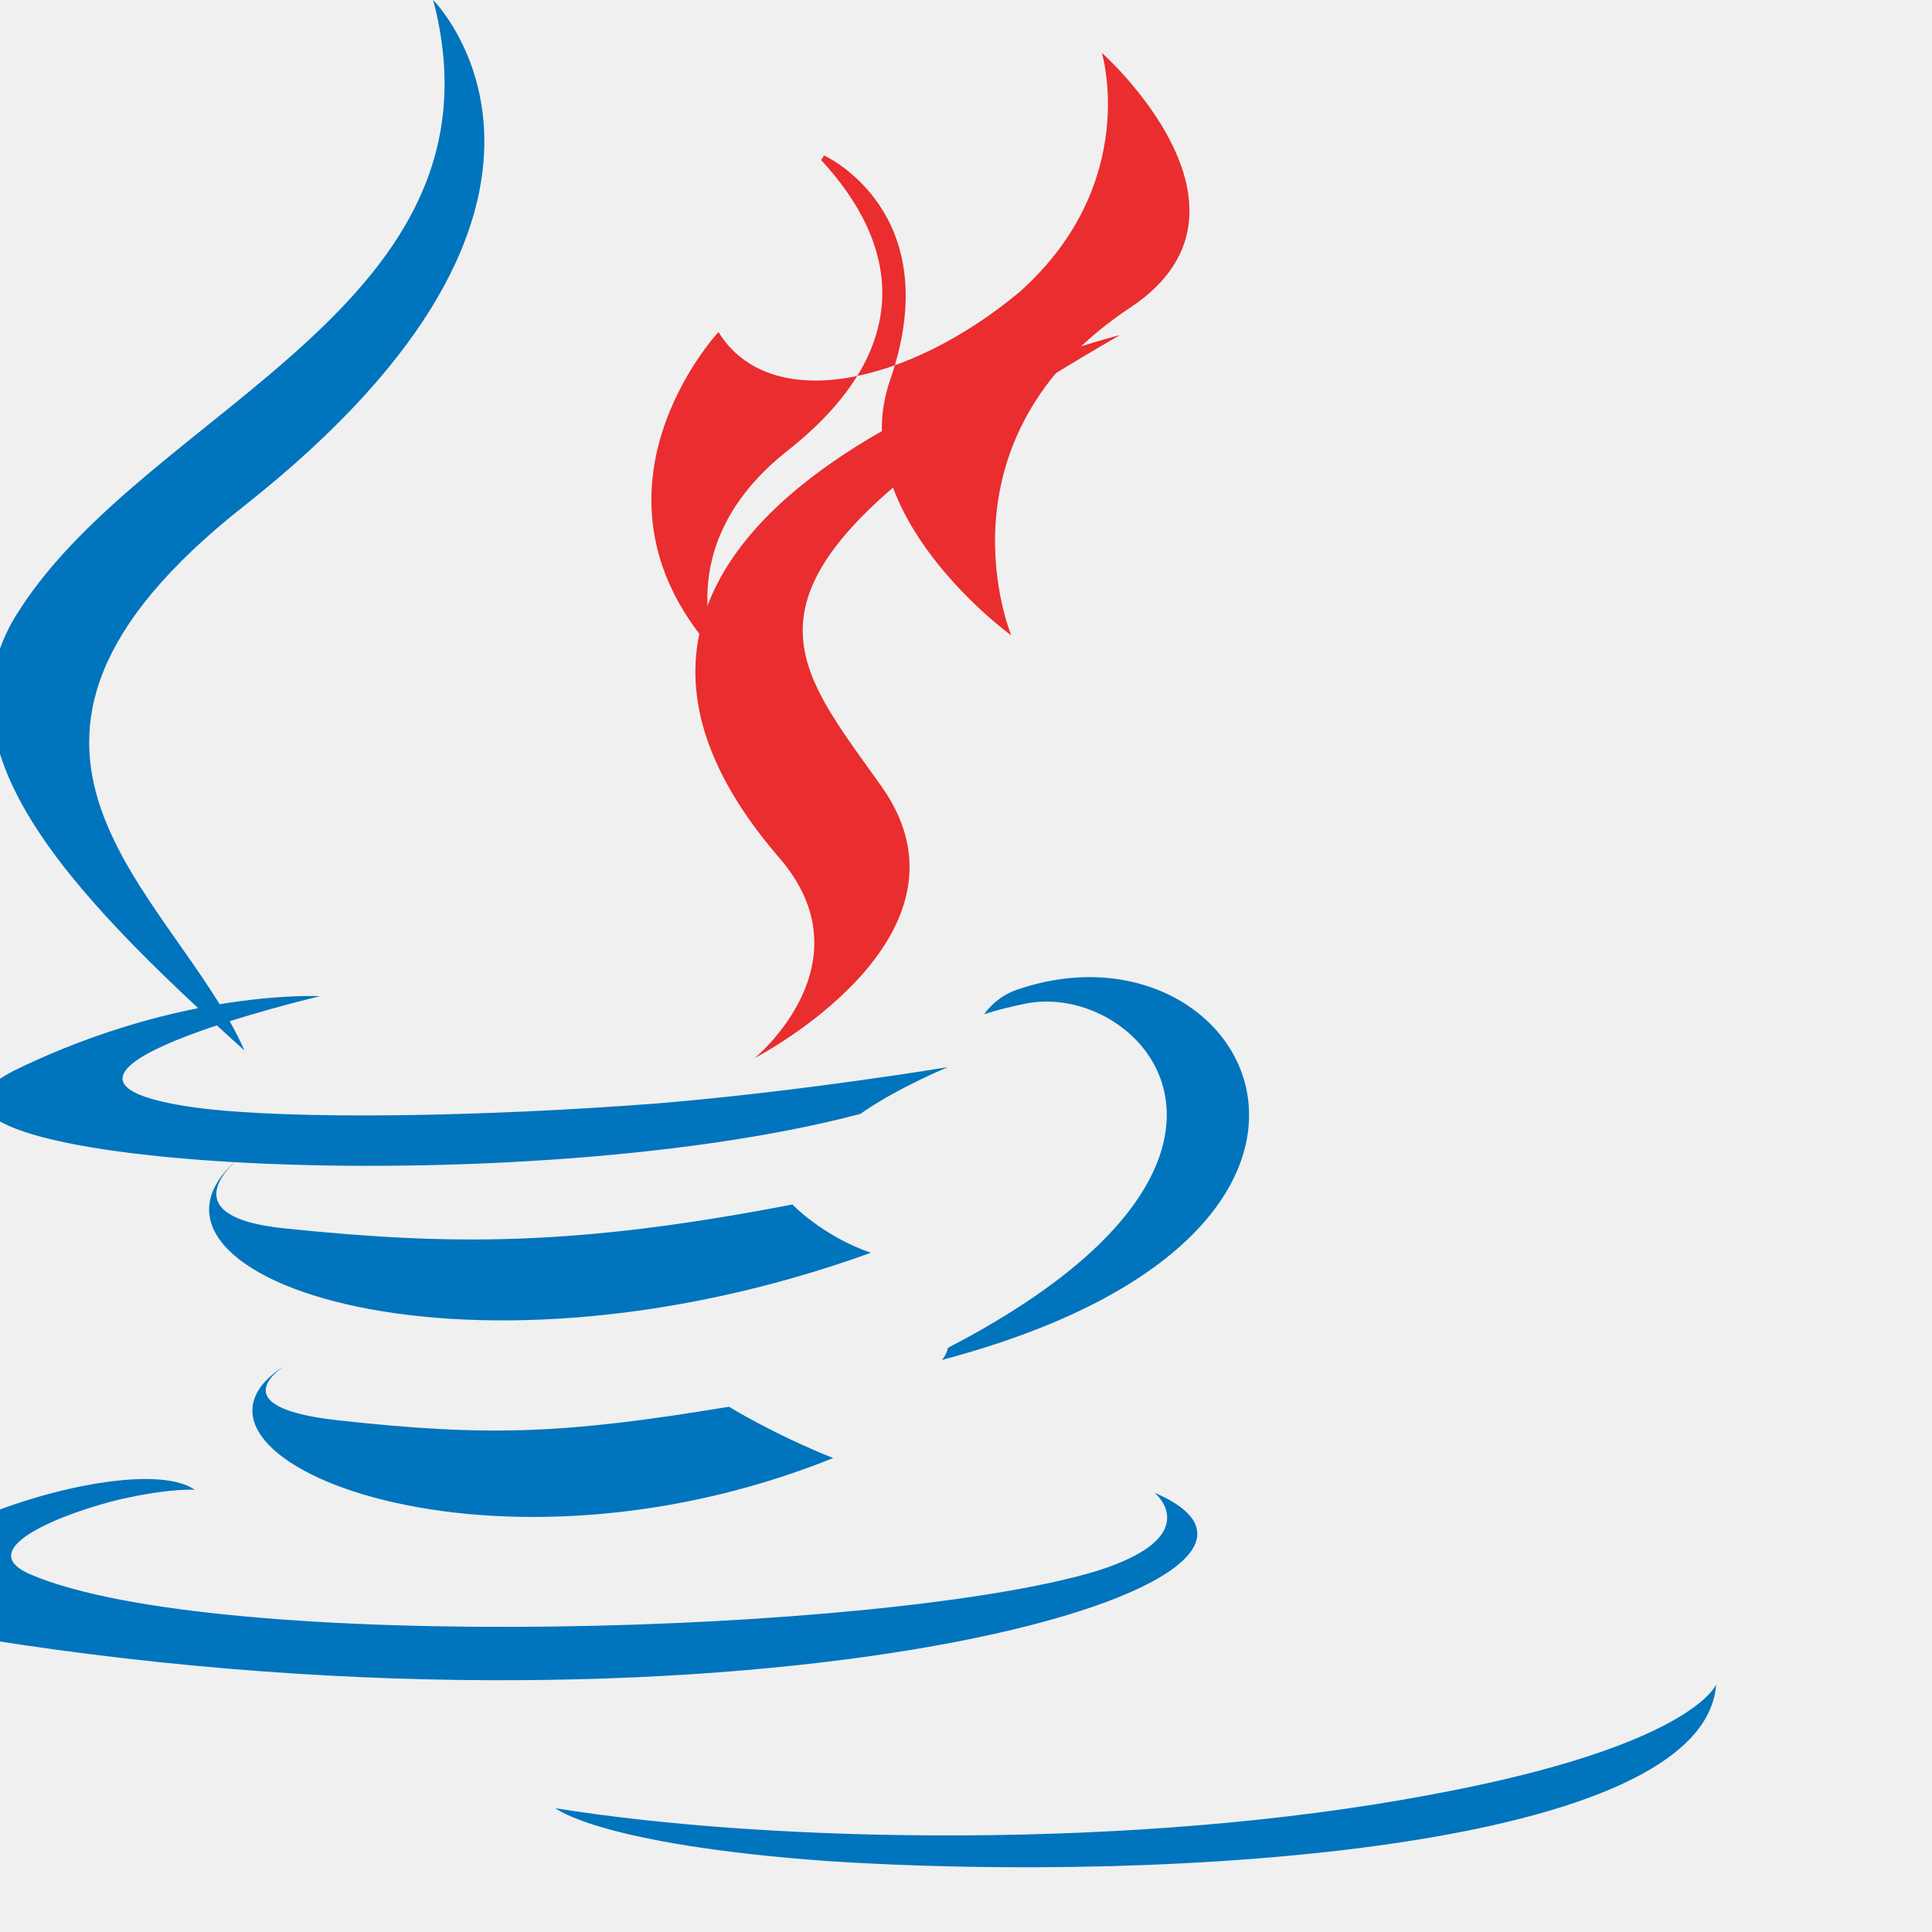
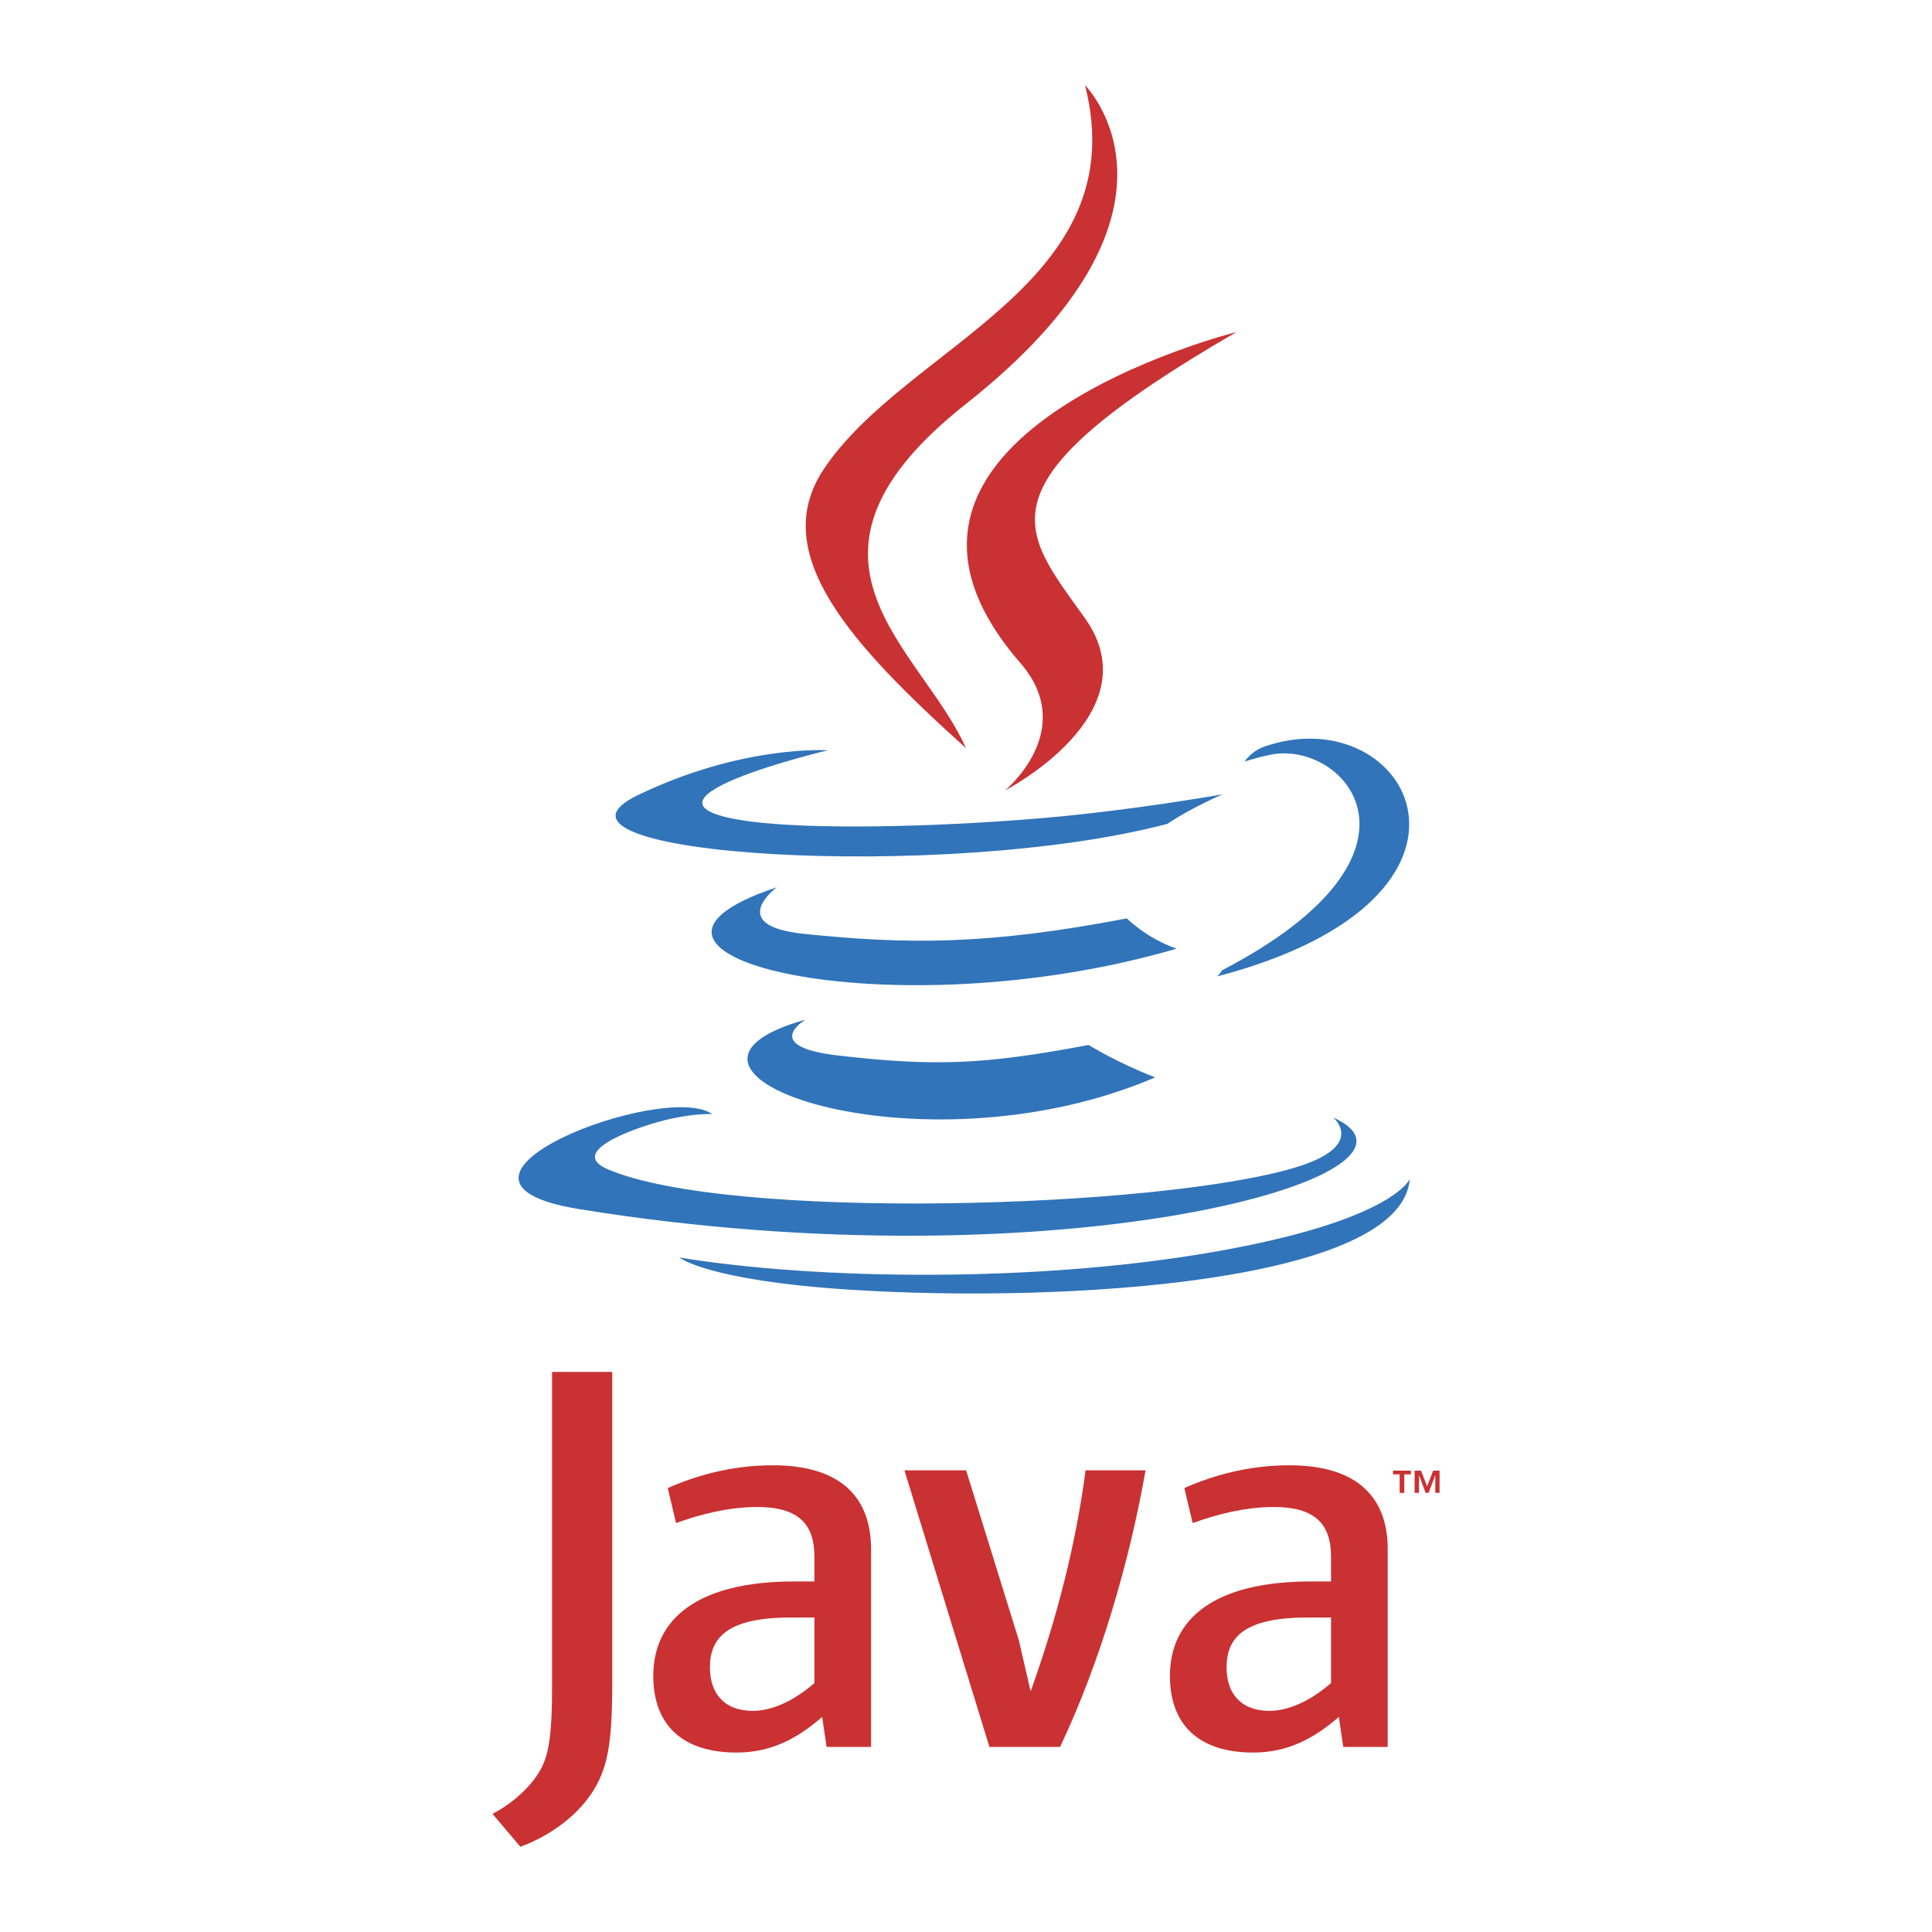
- <svg xmlns="http://www.w3.org/2000/svg" viewBox="0 0 128 128">
-   <path fill="#EA2D2E" d="M47.6 22S37.6 32.7 47.6 43.5c0 0-3.4-7.2 4.4-13.5 9-7 7.4-14 2.4-19.4l.2-.3s8.2 3.7 4.4 14.8c-3.2 8.9 8 17 8 17s-5.4-13 8-21.8C84.6 13.8 73 3.5 73 3.5s2.6 8.6-5.4 15.8C60.2 25.5 51 27.5 47.6 22z" />
-   <path fill="#0074BD" d="M19 90.4s-4.8 2.8 3.4 3.7c10 1.1 15 .9 25.9-.9 0 0 2.9 1.8 6.9 3.4C31.8 106 9.4 96.2 19 90.4zm-3-13.8s-5.3 4 3 4.8c10.8 1.1 19 1.2 33.5-1.6 0 0 2 2.1 5.2 3.2C30 93 6.5 84.2 16 76.6z" />
-   <path fill="#EA2D2E" d="M51.6 56.8c6.1 7 -1.6 13.3-1.6 13.3s15.5-8 8.4-18c-6.6-9.3-11.7-14 15.8-29.9 0 0-43.1 10.8-22.6 34.6z" />
-   <path fill="#0074BD" d="M76.5 98.9s3.5 2.9-3.9 5.2c-14 4.2-58.3 5.5-70.6.2-4.4-1.9 3.9-4.6 6.6-5.1 2.8-.6 4.3-.5 4.3-.5-5-3.5-32.3 6.9-13.9 9.9 50.3 8 91.7-3.6 77.5-9.7zM21.2 66s-22.9 5.4-8.1 7.4c6.3.8 18.8.6 30.5-.3 9.6-.8 19.2-2.4 19.2-2.4s-3.4 1.4-5.8 3.1c-23.5 6.2-68.9 3.3-55.8-3 11-5.3 20-4.8 20-4.8zm41.6 23.3c23.9-12.4 12.8-24.4 5.1-22.8-1.9.4-2.7.7-2.7.7s.7-1.1 2.1-1.6c15.4-5.4 27.2 16-4.9 24.5 0 0 .3-.3.4-.8zM28.7 0s13.2 13.2-12.5 33.5c-20.6 16.2-4.7 25.5 0 36.1-12-10.8-20.8-20.3-14.9-29.2C9.9 27 34 20.2 28.7 0z" />
-   <path fill="#0074BD" d="M54.8 123.3c22.9 1.5 58.1-.8 58.9-11.7 0 0-1.6 4.1-18.9 7.3-19.6 3.7-43.7 3.2-58 .9 0 0 2.9 2.4 18 3.5z" />
+ <svg xmlns="http://www.w3.org/2000/svg" viewBox="0 0 192.756 192.756" fill="#000000">
+   <g id="SVGRepo_bgCarrier" stroke-width="0" />
+   <g id="SVGRepo_tracerCarrier" stroke-linecap="round" stroke-linejoin="round" />
+   <g id="SVGRepo_iconCarrier">
+     <g fill-rule="evenodd" clip-rule="evenodd">
+       <path fill="#ffffff" d="M0 0h192.756v192.756H0V0z" />
+       <path d="M80.372 101.729s-4.604 2.679 3.28 3.584c9.554 1.091 14.434.934 24.959-1.057 0 0 2.771 1.735 6.639 3.236-23.601 10.113-53.413-.585-34.878-5.763zM77.487 88.532s-5.165 3.823 2.726 4.639c10.206 1.054 18.262 1.14 32.211-1.544 0 0 1.926 1.955 4.957 3.023-28.531 8.345-60.307.657-39.894-6.118z" fill="#3174b9" />
+       <path d="M101.797 66.143c5.818 6.697-1.525 12.72-1.525 12.72s14.766-7.621 7.984-17.168c-6.332-8.899-11.189-13.32 15.102-28.566-.001-.001-41.27 10.303-21.561 33.014z" fill="#ca3132" />
+       <path d="M133.01 111.491s3.408 2.81-3.754 4.983c-13.619 4.125-56.694 5.369-68.659.164-4.298-1.872 3.766-4.467 6.303-5.015 2.646-.572 4.156-.468 4.156-.468-4.783-3.368-30.916 6.615-13.272 9.479 48.112 7.801 87.704-3.512 75.226-9.143zM82.587 74.857s-21.908 5.205-7.757 7.097c5.977.799 17.883.615 28.982-.316 9.068-.761 18.17-2.389 18.17-2.389s-3.195 1.371-5.51 2.949c-22.251 5.853-65.229 3.127-52.855-2.856 10.462-5.061 18.97-4.485 18.97-4.485zM121.891 96.824c22.617-11.75 12.16-23.044 4.859-21.522-1.785.373-2.586.695-2.586.695s.666-1.042 1.932-1.49c14.441-5.075 25.545 14.972-4.656 22.911-.001 0 .347-.314.451-.594z" fill="#3174b9" />
+       <path d="M108.256 8.504s12.523 12.531-11.881 31.794c-19.571 15.458-4.462 24.269-.006 34.34-11.426-10.307-19.807-19.382-14.185-27.826 8.254-12.395 31.125-18.406 26.072-38.308z" fill="#ca3132" />
+       <path d="M84.812 128.674c21.706 1.388 55.045-.771 55.836-11.044 0 0-1.518 3.894-17.941 6.983-18.529 3.488-41.386 3.082-54.938.845 0 0 2.777 2.298 17.043 3.216z" fill="#3174b9" />
+       <path d="M139.645 147.096h-.66v-.37h1.781v.37h-.66v1.848h-.461v-1.848zm3.554.092h-.008l-.656 1.755h-.301l-.652-1.755h-.008v1.755h-.438v-2.218h.643l.604 1.569.604-1.569h.637v2.218h-.424v-1.755h-.001zM81.255 167.921c-2.047 1.774-4.211 2.772-6.154 2.772-2.768 0-4.27-1.663-4.27-4.324 0-2.881 1.608-4.989 8.044-4.989h2.379v6.541h.001zm5.65 6.374v-19.732c0-5.043-2.876-8.371-9.809-8.371-4.045 0-7.591.999-10.474 2.272l.83 3.495c2.271-.834 5.207-1.607 8.089-1.607 3.994 0 5.713 1.607 5.713 4.934v2.495h-1.996c-9.702 0-14.08 3.764-14.08 9.423 0 4.876 2.885 7.648 8.316 7.648 3.491 0 6.099-1.441 8.534-3.55l.443 2.993h4.434zM105.762 174.295h-7.045l-8.483-27.601h6.154l5.265 16.961 1.172 5.096c2.656-7.371 4.541-14.854 5.484-22.057h5.984c-1.602 9.088-4.488 19.066-8.531 27.601zM132.799 167.921c-2.053 1.774-4.217 2.772-6.156 2.772-2.768 0-4.268-1.663-4.268-4.324 0-2.881 1.609-4.989 8.041-4.989h2.383v6.541zm5.652 6.374v-19.732c0-5.043-2.885-8.371-9.811-8.371-4.049 0-7.594.999-10.477 2.272l.83 3.495c2.271-.834 5.213-1.607 8.096-1.607 3.988 0 5.709 1.607 5.709 4.934v2.495h-1.996c-9.703 0-14.078 3.764-14.078 9.423 0 4.876 2.879 7.648 8.311 7.648 3.494 0 6.098-1.441 8.539-3.55l.445 2.993h4.432zM58.983 178.985c-1.61 2.353-4.214 4.216-7.061 5.267l-2.79-3.286c2.169-1.113 4.027-2.91 4.892-4.582.745-1.49 1.056-3.406 1.056-7.992v-31.515h6.005v31.08c0 6.134-.49 8.613-2.102 11.028z" fill="#ca3132" />
+     </g>
+   </g>
</svg>
